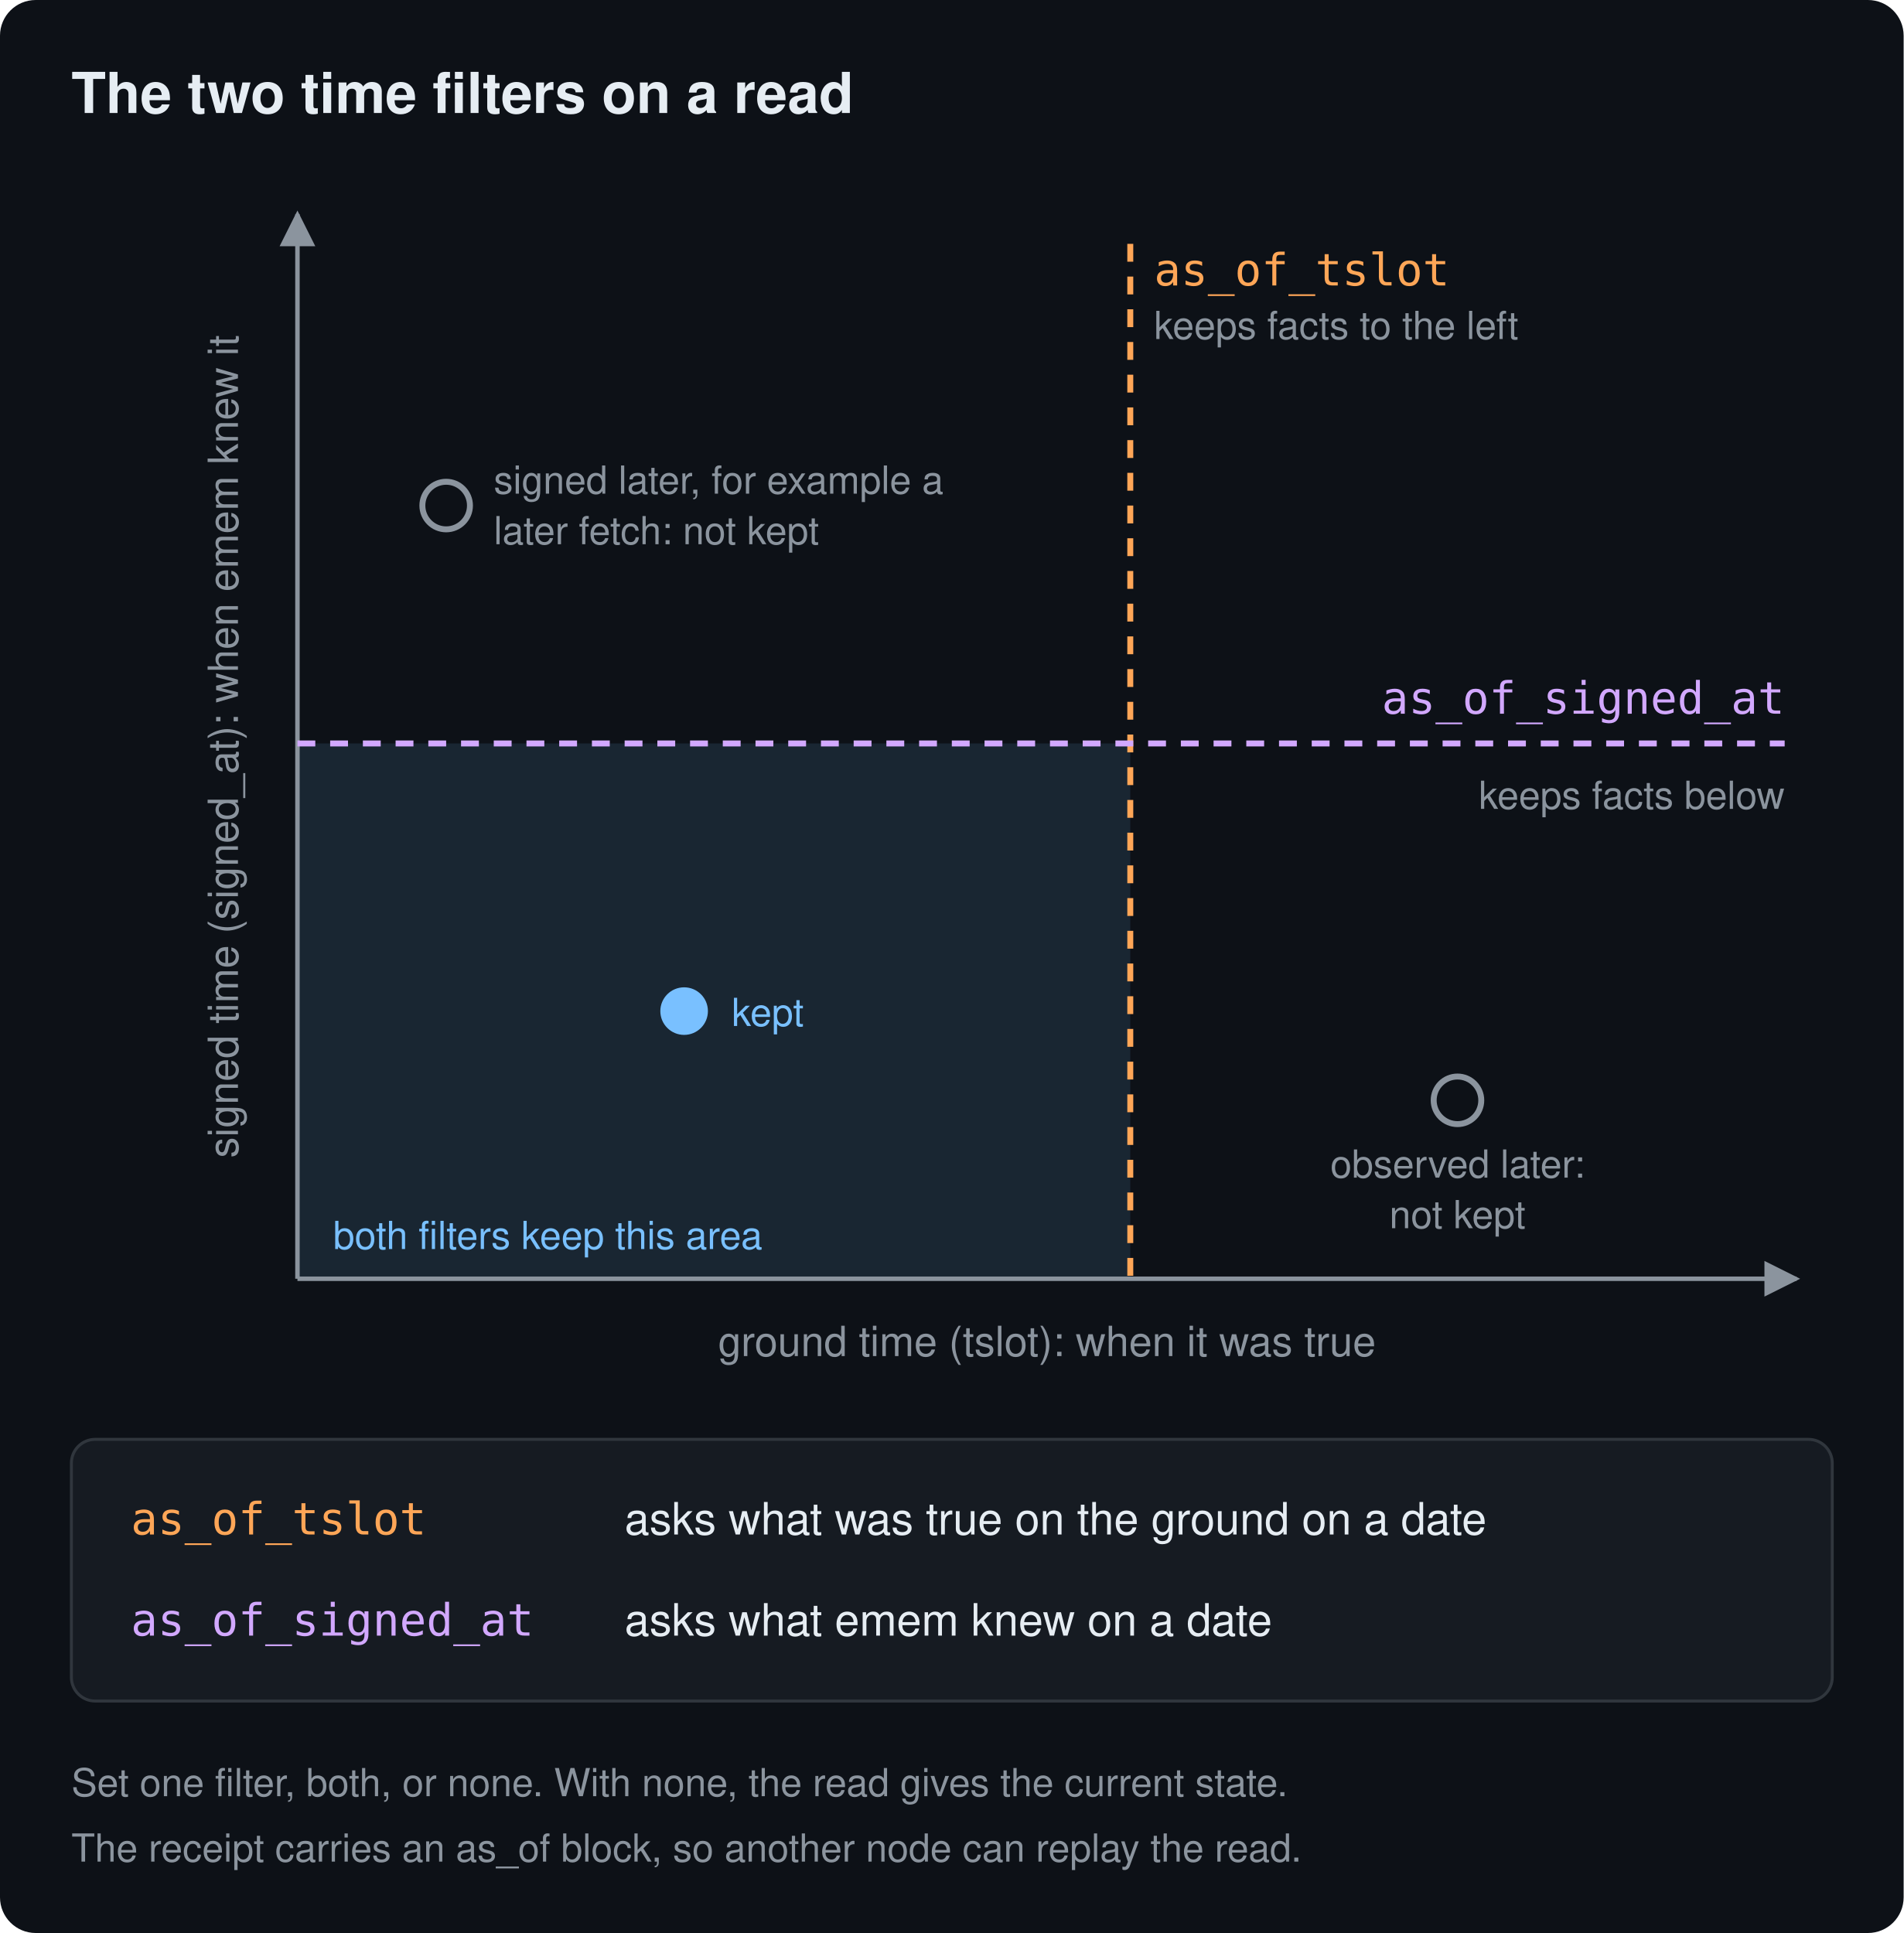
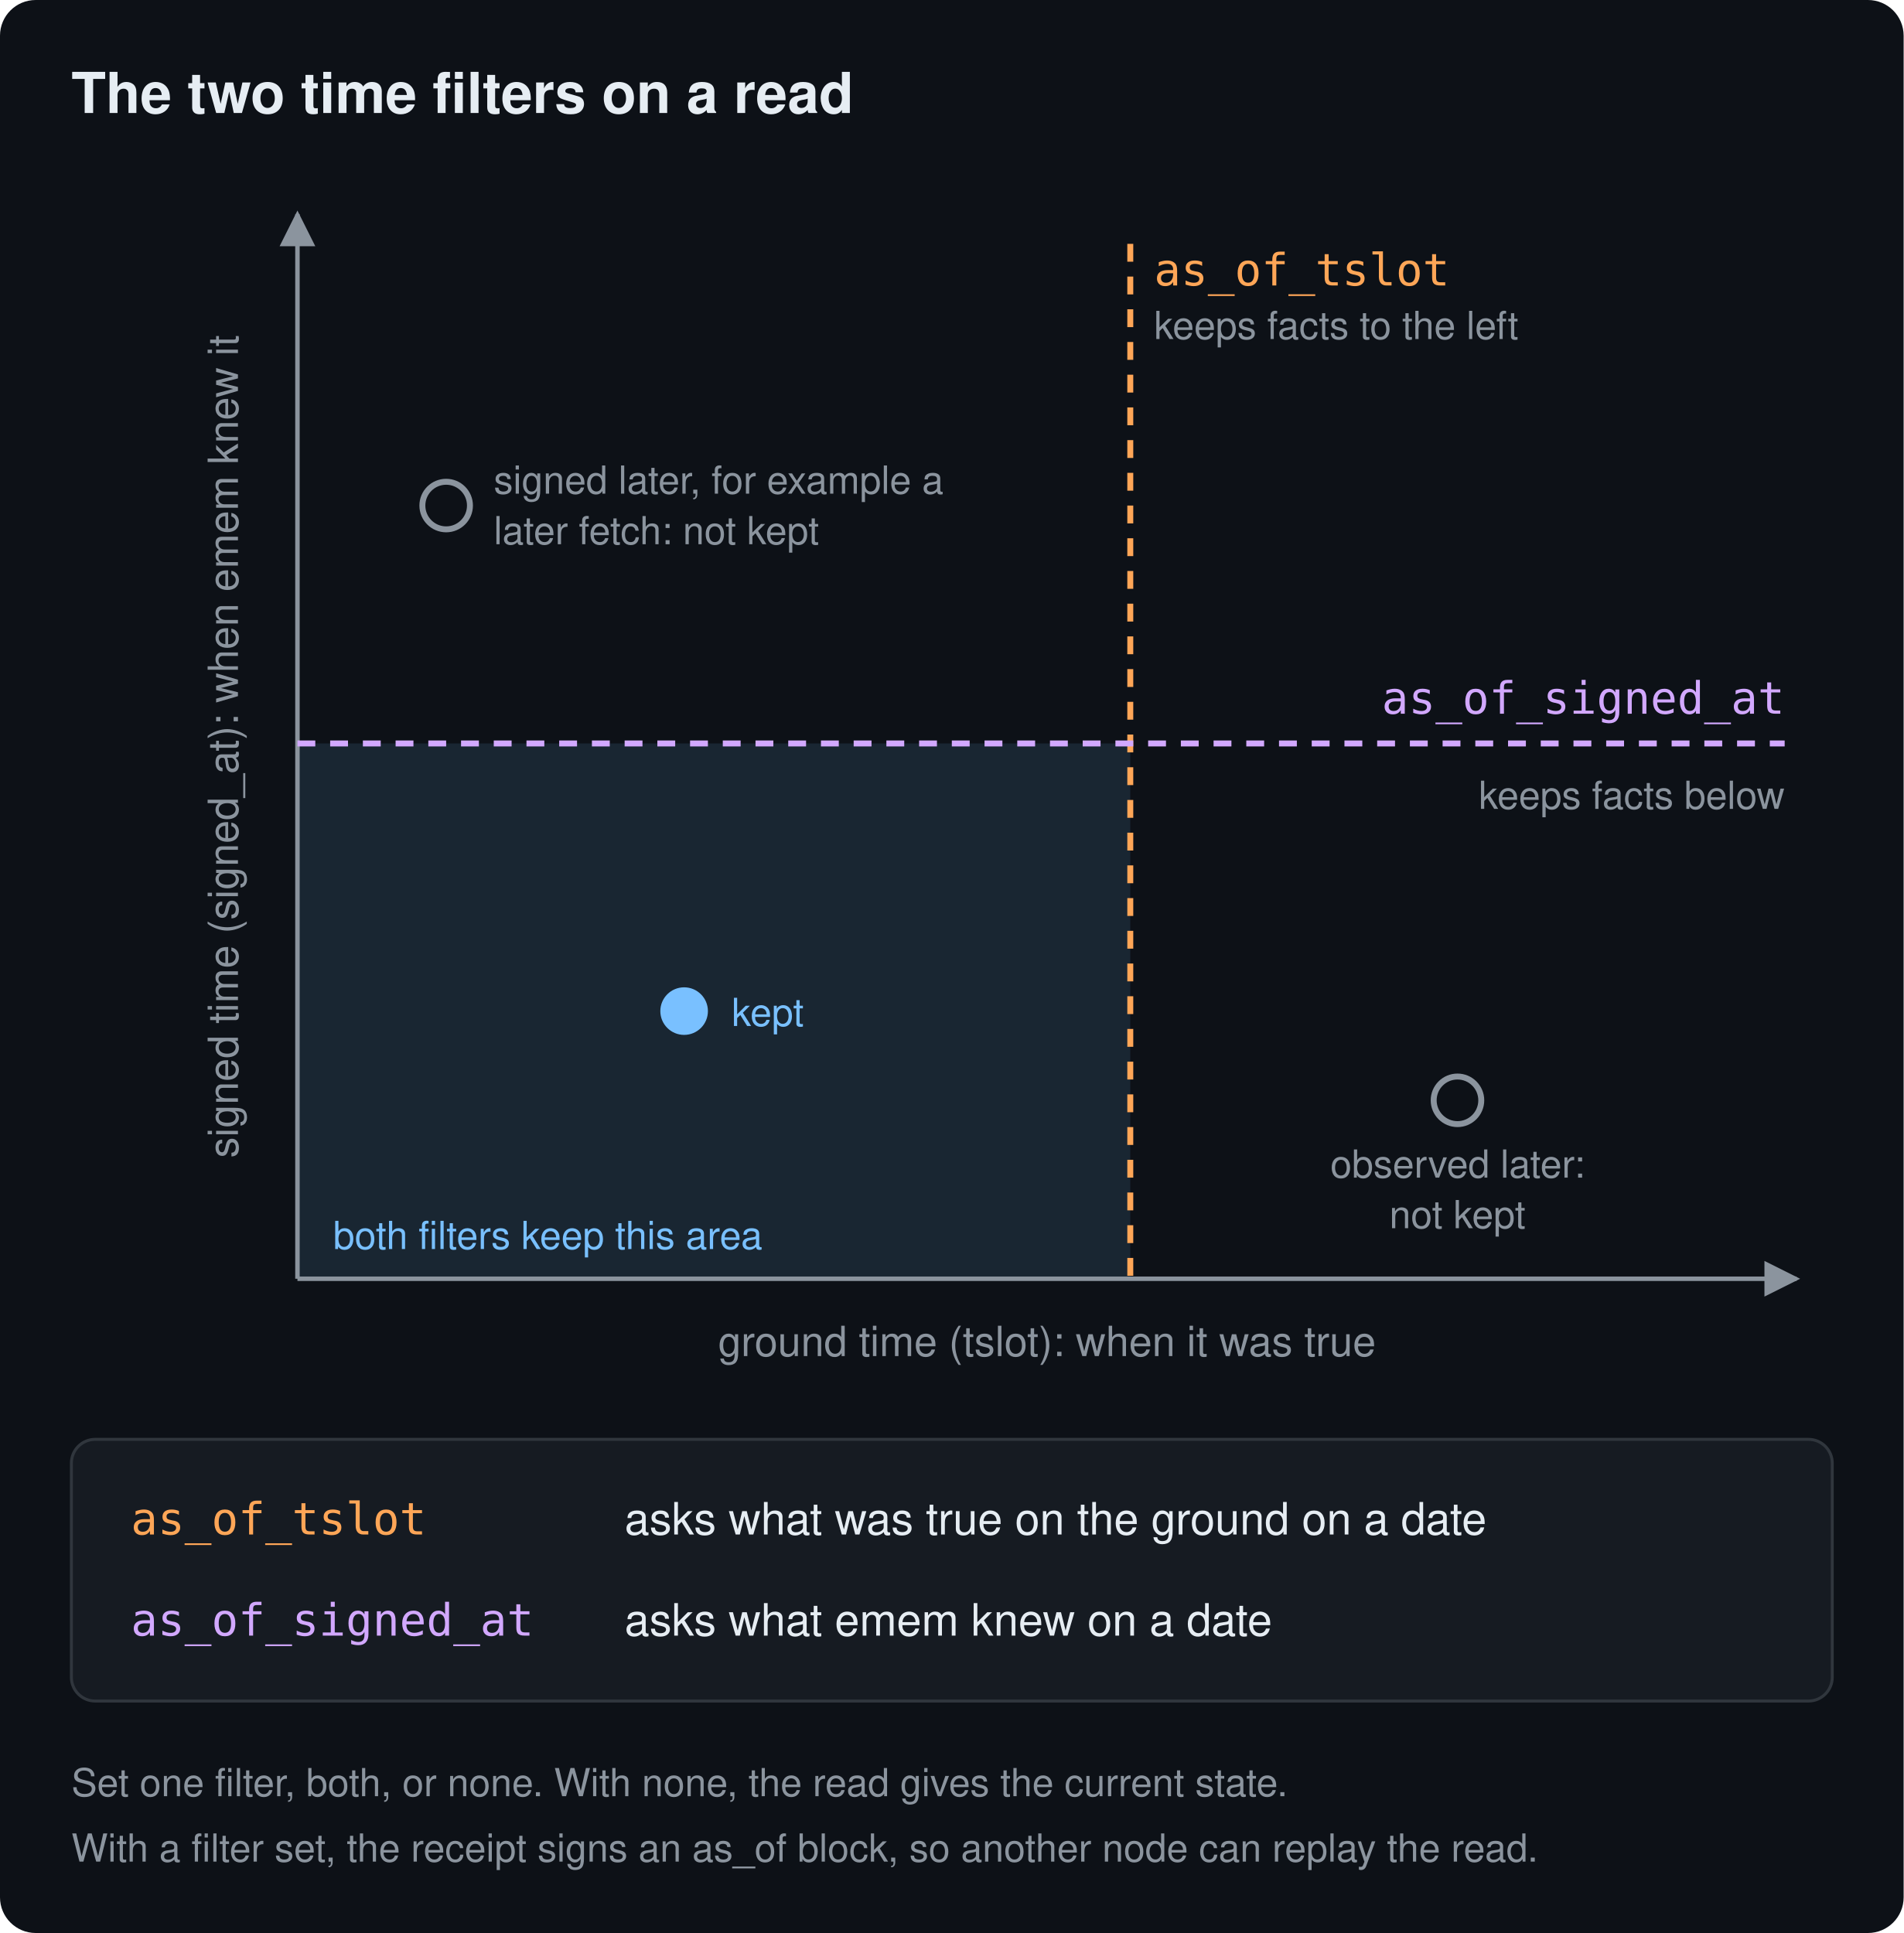
<svg xmlns="http://www.w3.org/2000/svg" viewBox="0 0 640 650" width="640" height="650" role="img" aria-labelledby="t d">
  <defs>
    <marker id="ax" viewBox="0 0 10 10" refX="9" refY="5" markerWidth="8" markerHeight="8" orient="auto">
      <path d="M0 0 L10 5 L0 10 z" fill="#8b949e" />
    </marker>
  </defs>
  <style>
    .sans { font-family: system-ui, -apple-system, "Segoe UI", Helvetica, Arial, sans-serif; }
    .mono { font-family: ui-monospace, SFMono-Regular, Menlo, Consolas, "DejaVu Sans Mono", monospace; }
    .h { font-size: 19px; font-weight: 600; fill: #e6edf3; }
    .axis { font-size: 14px; fill: #8b949e; }
    .val { font-size: 15px; fill: #e6edf3; }
    .small { font-size: 13px; fill: #8b949e; }
    .tf { font-size: 15px; fill: #ffa657; }
    .sf { font-size: 15px; fill: #d2a8ff; }
    .keep { font-size: 13px; fill: #79c0ff; }
  </style>
  <rect x="0" y="0" width="640" height="650" rx="12" fill="#0d1117" />
  <text class="sans h" x="24" y="38">The two time filters on a read</text>
  <rect x="100" y="250" width="280" height="180" fill="#79c0ff" fill-opacity="0.12" />
  <text class="sans keep" x="112" y="420">both filters keep this area</text>
  <path d="M100 430 H604" stroke="#8b949e" stroke-width="1.5" marker-end="url(#ax)" />
  <path d="M100 430 V72" stroke="#8b949e" stroke-width="1.5" marker-end="url(#ax)" />
  <text class="sans axis" x="352" y="456" text-anchor="middle">ground time (tslot): when it was true</text>
  <text class="sans axis" x="0" y="0" transform="translate(80 251) rotate(-90)" text-anchor="middle">signed time (signed_at): when emem knew it</text>
  <line x1="380" y1="82" x2="380" y2="430" stroke="#ffa657" stroke-width="2" stroke-dasharray="6 5" />
  <text class="mono tf" x="388" y="96">as_of_tslot</text>
  <text class="sans small" x="388" y="114">keeps facts to the left</text>
  <line x1="100" y1="250" x2="600" y2="250" stroke="#d2a8ff" stroke-width="2" stroke-dasharray="6 5" />
  <text class="mono sf" x="600" y="240" text-anchor="end">as_of_signed_at</text>
  <text class="sans small" x="600" y="272" text-anchor="end">keeps facts below</text>
  <circle cx="230" cy="340" r="8" fill="#79c0ff" />
  <text class="sans keep" x="246" y="345">kept</text>
  <circle cx="490" cy="370" r="8" fill="none" stroke="#8b949e" stroke-width="2" />
  <text class="sans small" x="490" y="396" text-anchor="middle">observed later:</text>
  <text class="sans small" x="490" y="413" text-anchor="middle">not kept</text>
  <circle cx="150" cy="170" r="8" fill="none" stroke="#8b949e" stroke-width="2" />
  <text class="sans small" x="166" y="166">signed later, for example a</text>
  <text class="sans small" x="166" y="183">later fetch: not kept</text>
  <rect x="24" y="484" width="592" height="88" rx="8" fill="#161b22" stroke="#30363d" />
  <text class="mono tf" x="44" y="516">as_of_tslot</text>
  <text class="sans val" x="210" y="516">asks what was true on the ground on a date</text>
  <text class="mono sf" x="44" y="550">as_of_signed_at</text>
  <text class="sans val" x="210" y="550">asks what emem knew on a date</text>
  <text class="sans small" x="24" y="604">Set one filter, both, or none. With none, the read gives the current state.</text>
-   <text class="sans small" x="24" y="626">The receipt carries an as_of block, so another node can replay the read.</text>
+   <text class="sans small" x="24" y="626">With a filter set, the receipt signs an as_of block, so another node can replay the read.</text>
</svg>
